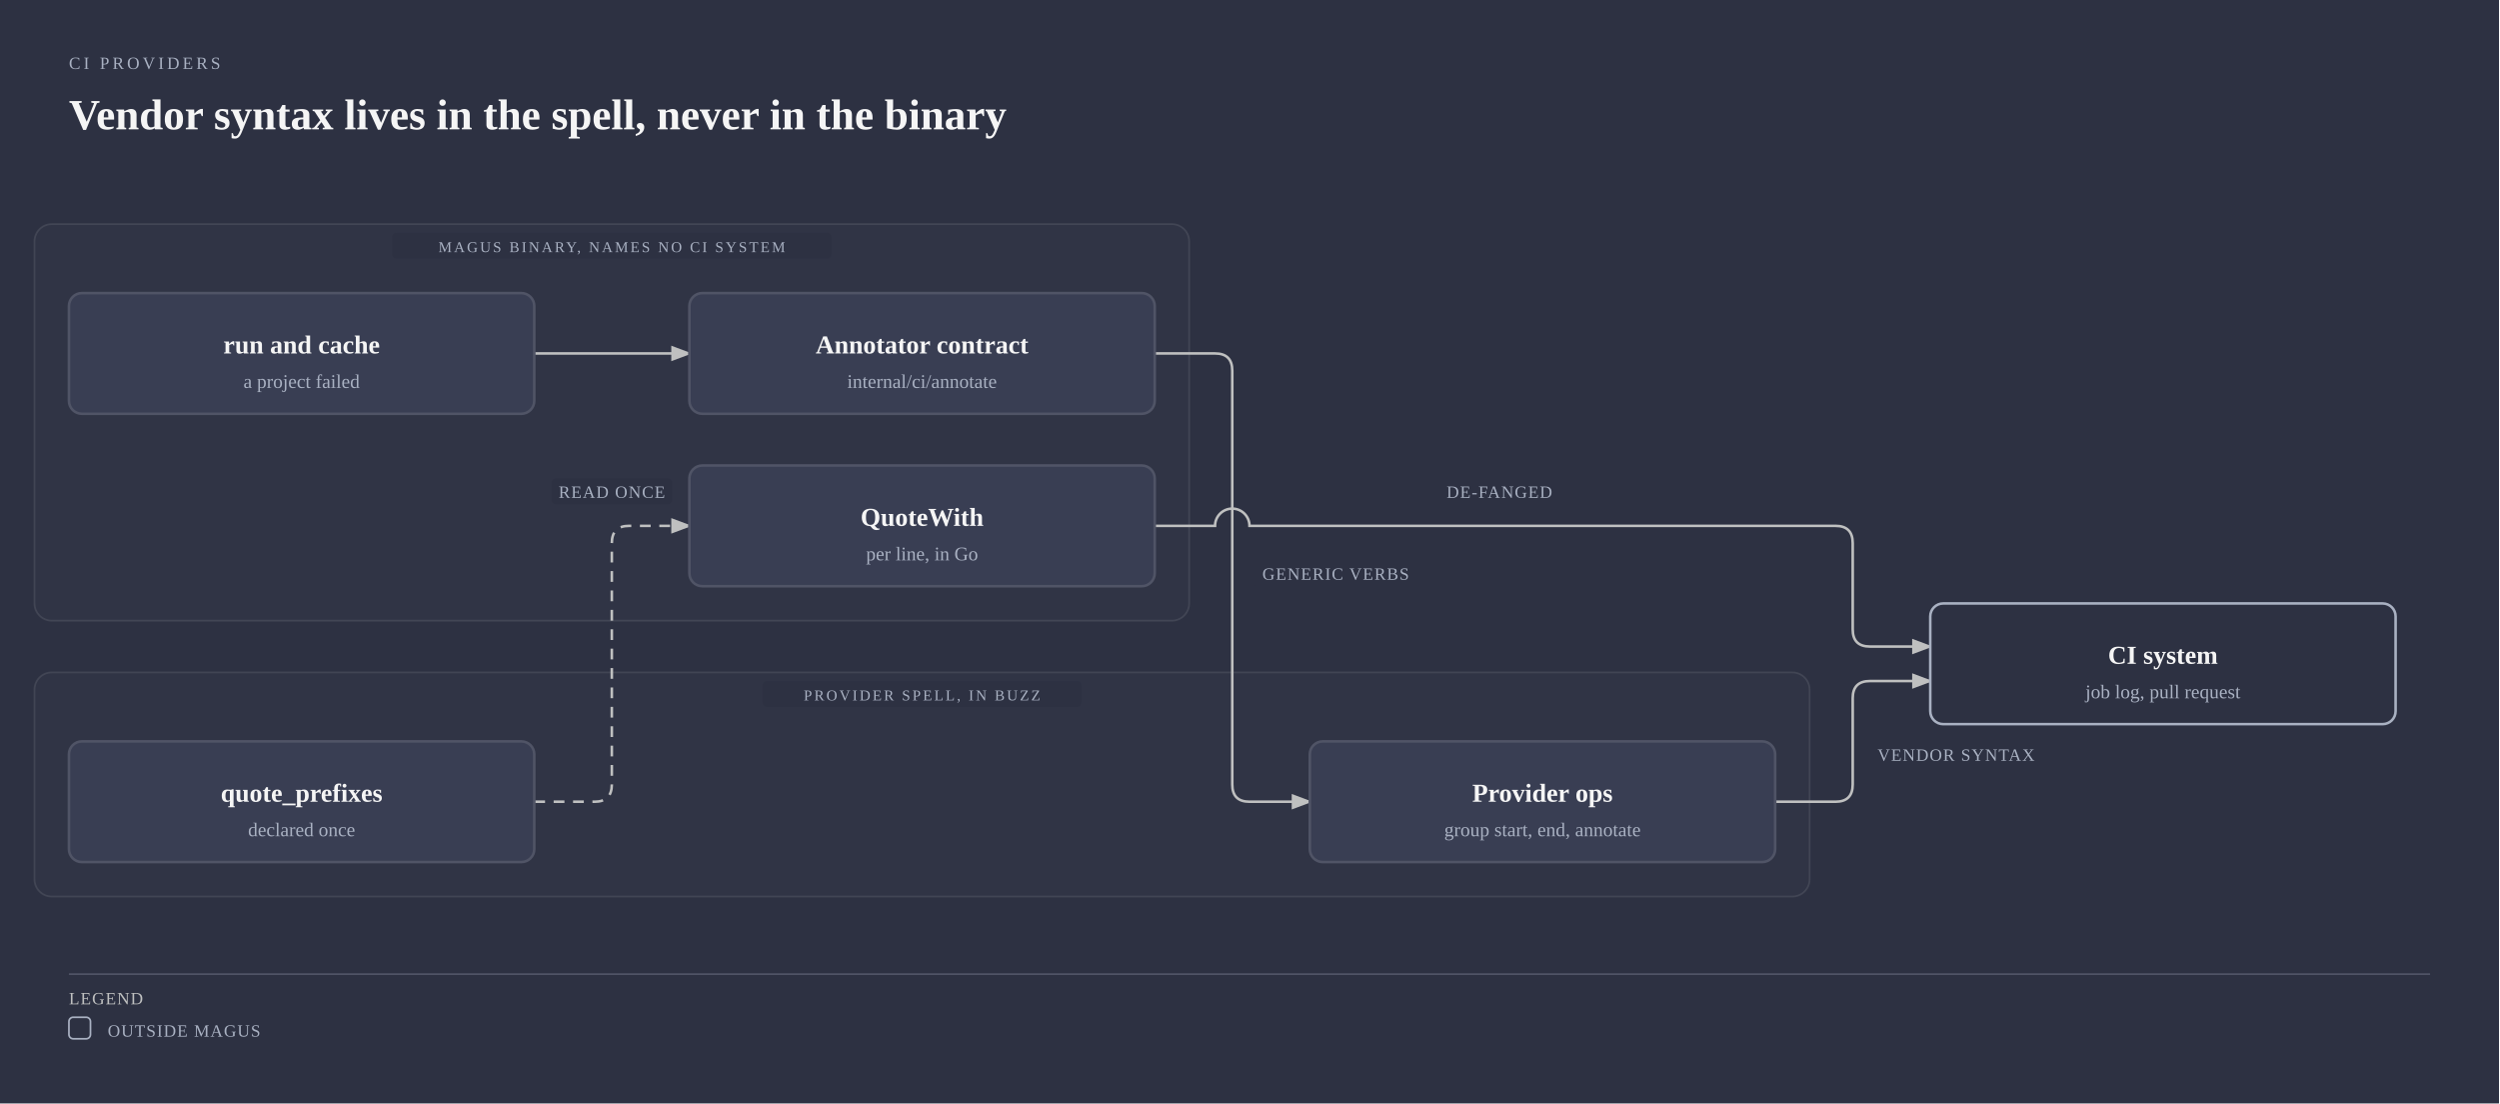
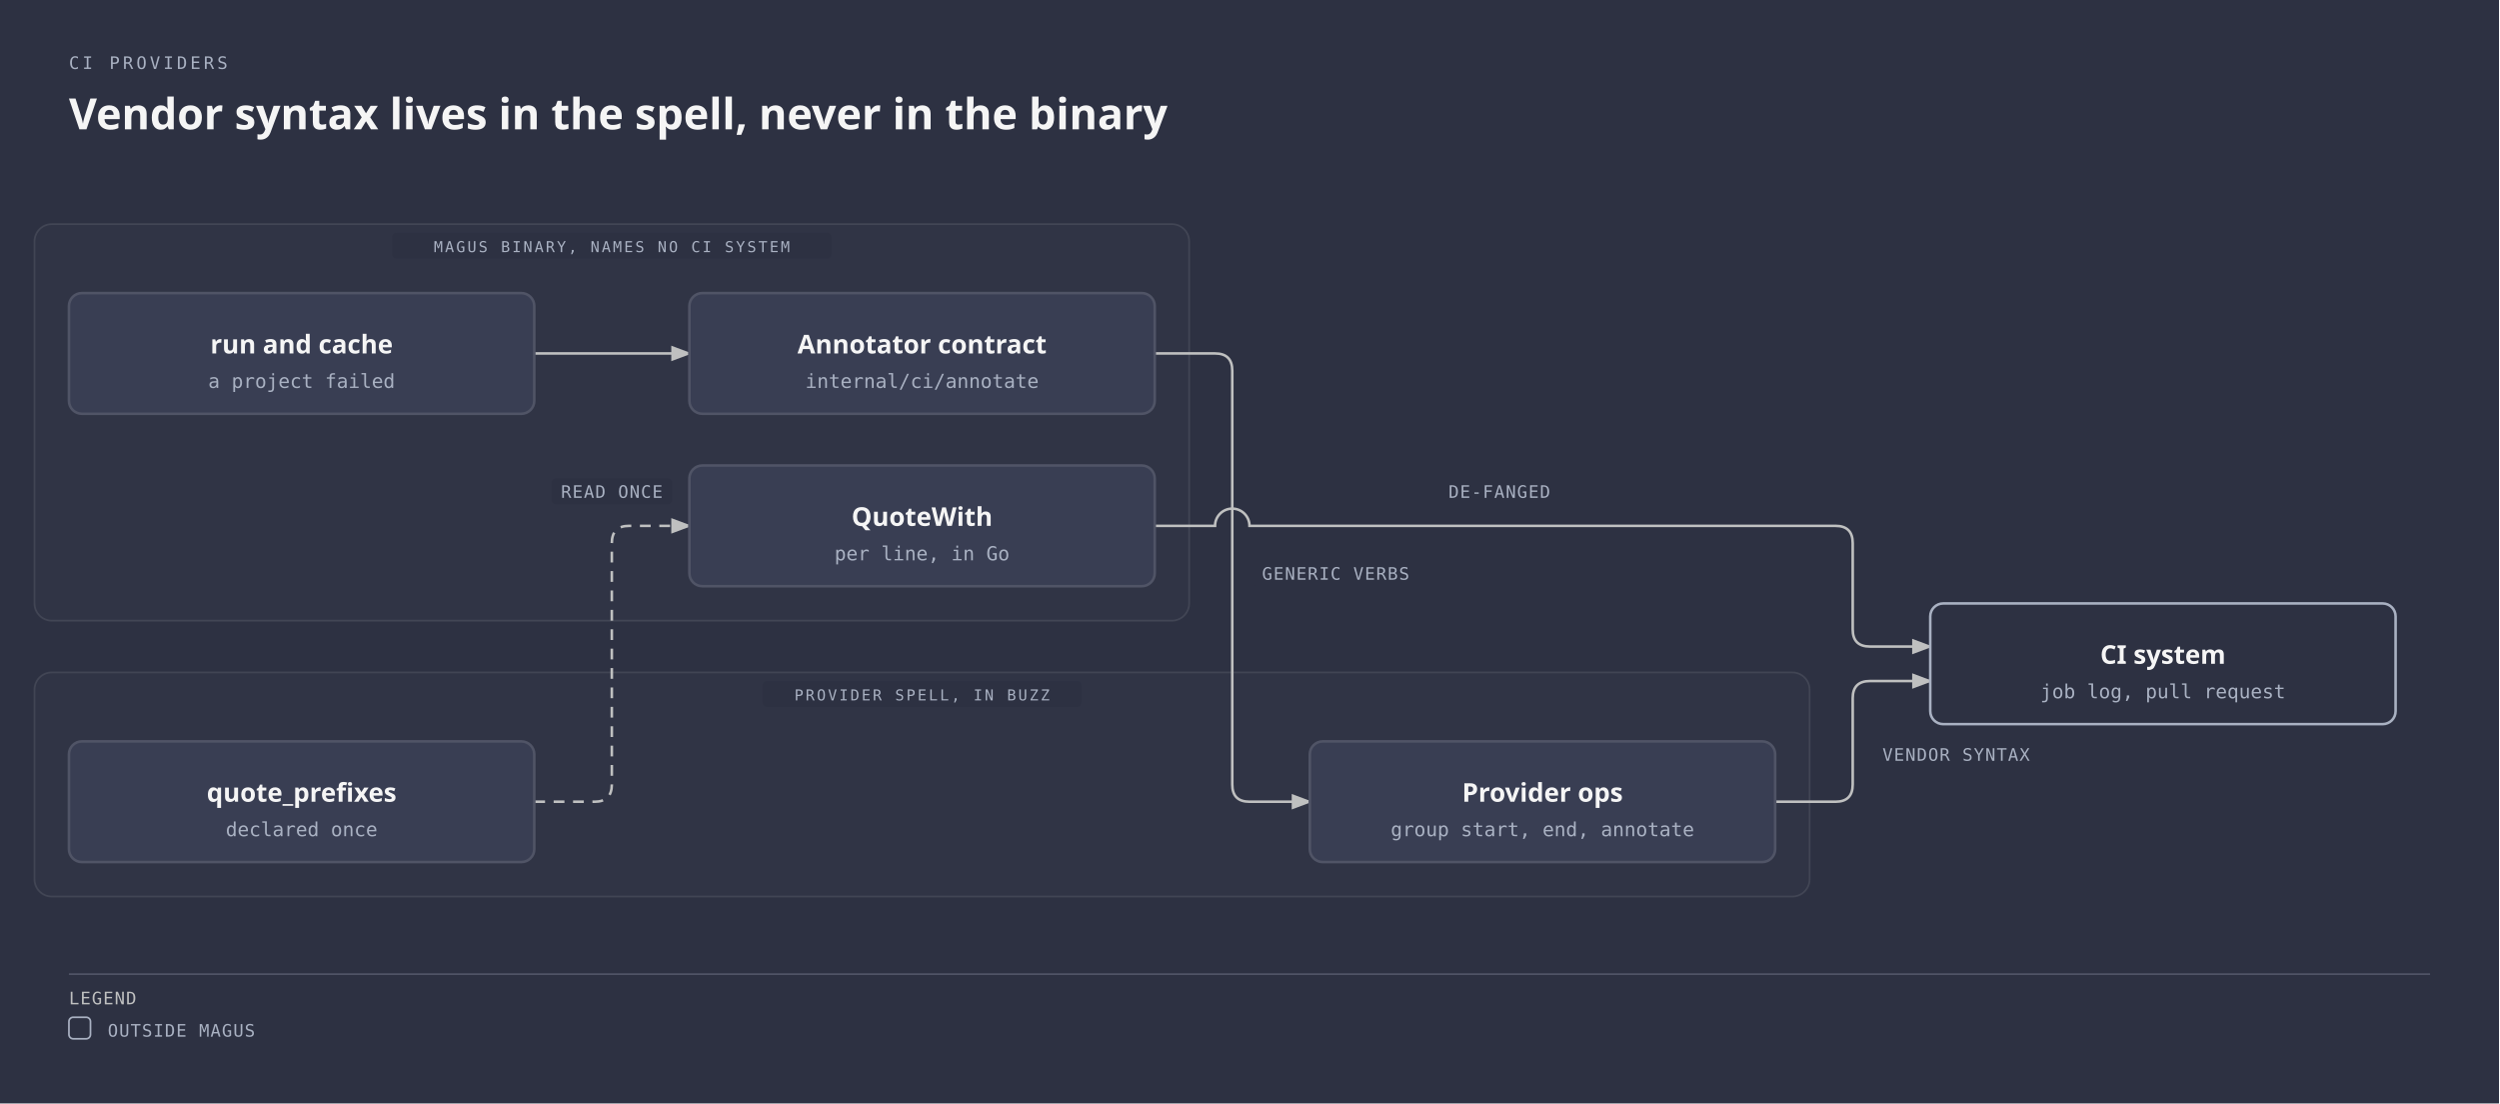
<svg xmlns="http://www.w3.org/2000/svg" viewBox="0 0 1160 512" width="1160" height="512" role="img" aria-labelledby="ci-providers-title ci-providers-desc" class="magus-diagram">
  <defs>
    <marker id="ci-providers-arrow-default" markerWidth="8" markerHeight="6" refX="7" refY="3" orient="auto">
      <polygon points="0 0, 8 3, 0 6" fill="#bfc0c0" />
    </marker>
    <marker id="ci-providers-arrow-accent" markerWidth="8" markerHeight="6" refX="7" refY="3" orient="auto">
      <polygon points="0 0, 8 3, 0 6" fill="#f08a59" />
    </marker>
    <marker id="ci-providers-arrow-link" markerWidth="8" markerHeight="6" refX="7" refY="3" orient="auto">
      <polygon points="0 0, 8 3, 0 6" fill="#6a95d8" />
    </marker>
  </defs>
  <rect width="100%" height="100%" fill="#2d3142" />
-   <text x="32" y="32" fill="#a9b1c2" font-size="8" font-family="var(--pico-font-family-monospace, monospace)" style="font-variant-ligatures:none" letter-spacing="0.18em">CI PROVIDERS</text>
-   <text x="32" y="60" fill="#f5f5f5" font-size="20" font-weight="600" font-family="var(--pico-font-family, sans-serif)">Vendor syntax lives in the spell, never in the binary</text>
+   <text x="32" y="32" fill="#a9b1c2" font-family="monospace" font-size="8" style="font-variant-ligatures:none" letter-spacing="0.18em">CI PROVIDERS</text>
+   <text x="32" y="60" fill="#f5f5f5" font-family="sans-serif" font-size="20" font-weight="600">Vendor syntax lives in the spell, never in the binary</text>
  <g transform="translate(0,40)">
-     <rect x="16" y="64" width="536" height="184" rx="8" fill="#f5f5f5" fill-opacity="0.02" stroke="#f5f5f5" stroke-opacity="0.1" stroke-width="0.8" />
+     <rect x="16" y="64" width="536" height="184" rx="8" fill="#f5f5f5" stroke="#f5f5f5" fill-opacity="0.02" stroke-opacity="0.1" stroke-width="0.8" />
    <rect x="182" y="68" width="204" height="12" rx="2" fill="#2d3142" />
-     <text x="284" y="77" fill="#a9b1c2" font-size="7" font-family="var(--pico-font-family-monospace, monospace)" style="font-variant-ligatures:none" text-anchor="middle" letter-spacing="0.14em">MAGUS BINARY, NAMES NO CI SYSTEM</text>
-     <rect x="16" y="272" width="824" height="104" rx="8" fill="#f5f5f5" fill-opacity="0.02" stroke="#f5f5f5" stroke-opacity="0.1" stroke-width="0.8" />
+     <text x="284" y="77" fill="#a9b1c2" font-family="monospace" font-size="7" style="font-variant-ligatures:none" text-anchor="middle" letter-spacing="0.14em">MAGUS BINARY, NAMES NO CI SYSTEM</text>
+     <rect x="16" y="272" width="824" height="104" rx="8" fill="#f5f5f5" stroke="#f5f5f5" fill-opacity="0.02" stroke-opacity="0.1" stroke-width="0.8" />
    <rect x="354" y="276" width="148" height="12" rx="2" fill="#2d3142" />
-     <text x="428" y="285" fill="#a9b1c2" font-size="7" font-family="var(--pico-font-family-monospace, monospace)" style="font-variant-ligatures:none" text-anchor="middle" letter-spacing="0.14em">PROVIDER SPELL, IN BUZZ</text>
+     <text x="428" y="285" fill="#a9b1c2" font-family="monospace" font-size="7" style="font-variant-ligatures:none" text-anchor="middle" letter-spacing="0.14em">PROVIDER SPELL, IN BUZZ</text>
    <path data-edge="external:run and cache-&gt;internal/ci/annotate" id="ci-providers-edge-external_3arun_20and_20cache-internal_2fci_2fannotate" d="M 248 124 L 320 124" fill="none" stroke="#bfc0c0" stroke-width="1.2" marker-end="url(#ci-providers-arrow-default)" />
    <path data-edge="internal/ci/annotate-&gt;external:Provider ops" id="ci-providers-edge-internal_2fci_2fannotate-external_3aProvider_20ops" d="M 536 124 L 564 124 Q 572 124 572 132 L 572 324 Q 572 332 580 332 L 608 332" fill="none" stroke="#bfc0c0" stroke-width="1.2" marker-end="url(#ci-providers-arrow-default)" />
    <path data-edge="internal/ci-&gt;external:CI system" id="ci-providers-edge-internal_2fci-external_3aCI_20system" d="M 536 204 L 564 204 A 8 8 0 0 1 580 204 L 852 204 Q 860 204 860 212 L 860 252 Q 860 260 868 260 L 896 260" fill="none" stroke="#bfc0c0" stroke-width="1.2" marker-end="url(#ci-providers-arrow-default)" />
    <path data-edge="external:Provider ops-&gt;external:CI system" id="ci-providers-edge-external_3aProvider_20ops-external_3aCI_20system" d="M 824 332 L 852 332 Q 860 332 860 324 L 860 284 Q 860 276 868 276 L 896 276" fill="none" stroke="#bfc0c0" stroke-width="1.2" marker-end="url(#ci-providers-arrow-default)" />
    <path data-edge="external:quote_prefixes-&gt;internal/ci" id="ci-providers-edge-external_3aquote_prefixes-internal_2fci" d="M 248 332 L 276 332 Q 284 332 284 324 L 284 212 Q 284 204 292 204 L 320 204" fill="none" stroke="#bfc0c0" stroke-width="1.2" stroke-dasharray="5,4" marker-end="url(#ci-providers-arrow-default)" />
    <rect x="582" y="220" width="76" height="12" rx="2" fill="#2d3142" />
-     <text x="620" y="229" fill="#a9b1c2" font-size="8" font-family="var(--pico-font-family-monospace, monospace)" style="font-variant-ligatures:none" text-anchor="middle" letter-spacing="0.06em">GENERIC VERBS</text>
+     <text x="620" y="229" fill="#a9b1c2" font-family="monospace" font-size="8" style="font-variant-ligatures:none" text-anchor="middle" letter-spacing="0.06em">GENERIC VERBS</text>
    <rect x="668" y="182" width="56" height="12" rx="2" fill="#2d3142" />
-     <text x="696" y="191" fill="#a9b1c2" font-size="8" font-family="var(--pico-font-family-monospace, monospace)" style="font-variant-ligatures:none" text-anchor="middle" letter-spacing="0.06em">DE-FANGED</text>
+     <text x="696" y="191" fill="#a9b1c2" font-family="monospace" font-size="8" style="font-variant-ligatures:none" text-anchor="middle" letter-spacing="0.06em">DE-FANGED</text>
    <rect x="870" y="304" width="76" height="12" rx="2" fill="#2d3142" />
-     <text x="908" y="313" fill="#a9b1c2" font-size="8" font-family="var(--pico-font-family-monospace, monospace)" style="font-variant-ligatures:none" text-anchor="middle" letter-spacing="0.06em">VENDOR SYNTAX</text>
+     <text x="908" y="313" fill="#a9b1c2" font-family="monospace" font-size="8" style="font-variant-ligatures:none" text-anchor="middle" letter-spacing="0.06em">VENDOR SYNTAX</text>
    <rect x="256" y="182" width="56" height="12" rx="2" fill="#2d3142" />
-     <text x="284" y="191" fill="#a9b1c2" font-size="8" font-family="var(--pico-font-family-monospace, monospace)" style="font-variant-ligatures:none" text-anchor="middle" letter-spacing="0.06em">READ ONCE</text>
+     <text x="284" y="191" fill="#a9b1c2" font-family="monospace" font-size="8" style="font-variant-ligatures:none" text-anchor="middle" letter-spacing="0.06em">READ ONCE</text>
    <g data-node="external:run and cache">
      <rect x="32" y="96" width="216" height="56" rx="6" fill="#2d3142" />
      <rect x="32" y="96" width="216" height="56" rx="6" fill="#393e53" stroke="#505466" stroke-width="1.2" />
-       <text x="140" y="124" fill="#f5f5f5" font-size="12" font-weight="600" font-family="var(--pico-font-family, sans-serif)" text-anchor="middle">run and cache</text>
-       <text x="140" y="140" fill="#a9b1c2" font-size="9" font-family="var(--pico-font-family-monospace, monospace)" style="font-variant-ligatures:none" text-anchor="middle">a project failed</text>
+       <text x="140" y="124" fill="#f5f5f5" font-family="sans-serif" font-size="12" font-weight="600" text-anchor="middle">run and cache</text>
+       <text x="140" y="140" fill="#a9b1c2" font-family="monospace" font-size="9" style="font-variant-ligatures:none" text-anchor="middle">a project failed</text>
    </g>
    <g data-node="internal/ci/annotate" data-anchor="internal/ci/annotate">
      <rect x="320" y="96" width="216" height="56" rx="6" fill="#2d3142" />
      <rect x="320" y="96" width="216" height="56" rx="6" fill="#393e53" stroke="#505466" stroke-width="1.2" />
-       <text x="428" y="124" fill="#f5f5f5" font-size="12" font-weight="600" font-family="var(--pico-font-family, sans-serif)" text-anchor="middle">Annotator contract</text>
-       <text x="428" y="140" fill="#a9b1c2" font-size="9" font-family="var(--pico-font-family-monospace, monospace)" style="font-variant-ligatures:none" text-anchor="middle">internal/ci/annotate</text>
+       <text x="428" y="124" fill="#f5f5f5" font-family="sans-serif" font-size="12" font-weight="600" text-anchor="middle">Annotator contract</text>
+       <text x="428" y="140" fill="#a9b1c2" font-family="monospace" font-size="9" style="font-variant-ligatures:none" text-anchor="middle">internal/ci/annotate</text>
    </g>
    <g data-node="internal/ci" data-anchor="internal/ci">
      <rect x="320" y="176" width="216" height="56" rx="6" fill="#2d3142" />
      <rect x="320" y="176" width="216" height="56" rx="6" fill="#393e53" stroke="#505466" stroke-width="1.2" />
-       <text x="428" y="204" fill="#f5f5f5" font-size="12" font-weight="600" font-family="var(--pico-font-family, sans-serif)" text-anchor="middle">QuoteWith</text>
-       <text x="428" y="220" fill="#a9b1c2" font-size="9" font-family="var(--pico-font-family-monospace, monospace)" style="font-variant-ligatures:none" text-anchor="middle">per line, in Go</text>
+       <text x="428" y="204" fill="#f5f5f5" font-family="sans-serif" font-size="12" font-weight="600" text-anchor="middle">QuoteWith</text>
+       <text x="428" y="220" fill="#a9b1c2" font-family="monospace" font-size="9" style="font-variant-ligatures:none" text-anchor="middle">per line, in Go</text>
    </g>
    <g data-node="external:Provider ops">
      <rect x="608" y="304" width="216" height="56" rx="6" fill="#2d3142" />
      <rect x="608" y="304" width="216" height="56" rx="6" fill="#393e53" stroke="#505466" stroke-width="1.2" />
-       <text x="716" y="332" fill="#f5f5f5" font-size="12" font-weight="600" font-family="var(--pico-font-family, sans-serif)" text-anchor="middle">Provider ops</text>
-       <text x="716" y="348" fill="#a9b1c2" font-size="9" font-family="var(--pico-font-family-monospace, monospace)" style="font-variant-ligatures:none" text-anchor="middle">group start, end, annotate</text>
+       <text x="716" y="332" fill="#f5f5f5" font-family="sans-serif" font-size="12" font-weight="600" text-anchor="middle">Provider ops</text>
+       <text x="716" y="348" fill="#a9b1c2" font-family="monospace" font-size="9" style="font-variant-ligatures:none" text-anchor="middle">group start, end, annotate</text>
    </g>
    <g data-node="external:quote_prefixes">
      <rect x="32" y="304" width="216" height="56" rx="6" fill="#2d3142" />
      <rect x="32" y="304" width="216" height="56" rx="6" fill="#393e53" stroke="#505466" stroke-width="1.2" />
-       <text x="140" y="332" fill="#f5f5f5" font-size="12" font-weight="600" font-family="var(--pico-font-family, sans-serif)" text-anchor="middle">quote_prefixes</text>
-       <text x="140" y="348" fill="#a9b1c2" font-size="9" font-family="var(--pico-font-family-monospace, monospace)" style="font-variant-ligatures:none" text-anchor="middle">declared once</text>
+       <text x="140" y="332" fill="#f5f5f5" font-family="sans-serif" font-size="12" font-weight="600" text-anchor="middle">quote_prefixes</text>
+       <text x="140" y="348" fill="#a9b1c2" font-family="monospace" font-size="9" style="font-variant-ligatures:none" text-anchor="middle">declared once</text>
    </g>
    <g data-node="external:CI system">
      <rect x="896" y="240" width="216" height="56" rx="6" fill="#2d3142" />
      <rect x="896" y="240" width="216" height="56" rx="6" fill="#2d3142" stroke="#a9b1c2" stroke-width="1.2" />
-       <text x="1004" y="268" fill="#f5f5f5" font-size="12" font-weight="600" font-family="var(--pico-font-family, sans-serif)" text-anchor="middle">CI system</text>
-       <text x="1004" y="284" fill="#a9b1c2" font-size="9" font-family="var(--pico-font-family-monospace, monospace)" style="font-variant-ligatures:none" text-anchor="middle">job log, pull request</text>
+       <text x="1004" y="268" fill="#f5f5f5" font-family="sans-serif" font-size="12" font-weight="600" text-anchor="middle">CI system</text>
+       <text x="1004" y="284" fill="#a9b1c2" font-family="monospace" font-size="9" style="font-variant-ligatures:none" text-anchor="middle">job log, pull request</text>
    </g>
    <line x1="32" y1="412" x2="1128" y2="412" stroke="#505466" stroke-width="0.8" />
-     <text x="32" y="426" fill="#bfc0c0" font-size="8" font-family="var(--pico-font-family-monospace, monospace)" style="font-variant-ligatures:none" letter-spacing="0.06em">LEGEND</text>
+     <text x="32" y="426" fill="#bfc0c0" font-family="monospace" font-size="8" style="font-variant-ligatures:none" letter-spacing="0.06em">LEGEND</text>
    <rect x="32" y="432" width="10" height="10" rx="2" fill="#2d3142" stroke="#a9b1c2" stroke-width="0.8" />
-     <text x="50" y="441" fill="#a9b1c2" font-size="8" font-family="var(--pico-font-family-monospace, monospace)" style="font-variant-ligatures:none" letter-spacing="0.06em">OUTSIDE MAGUS</text>
+     <text x="50" y="441" fill="#a9b1c2" font-family="monospace" font-size="8" style="font-variant-ligatures:none" letter-spacing="0.06em">OUTSIDE MAGUS</text>
  </g>
</svg>
